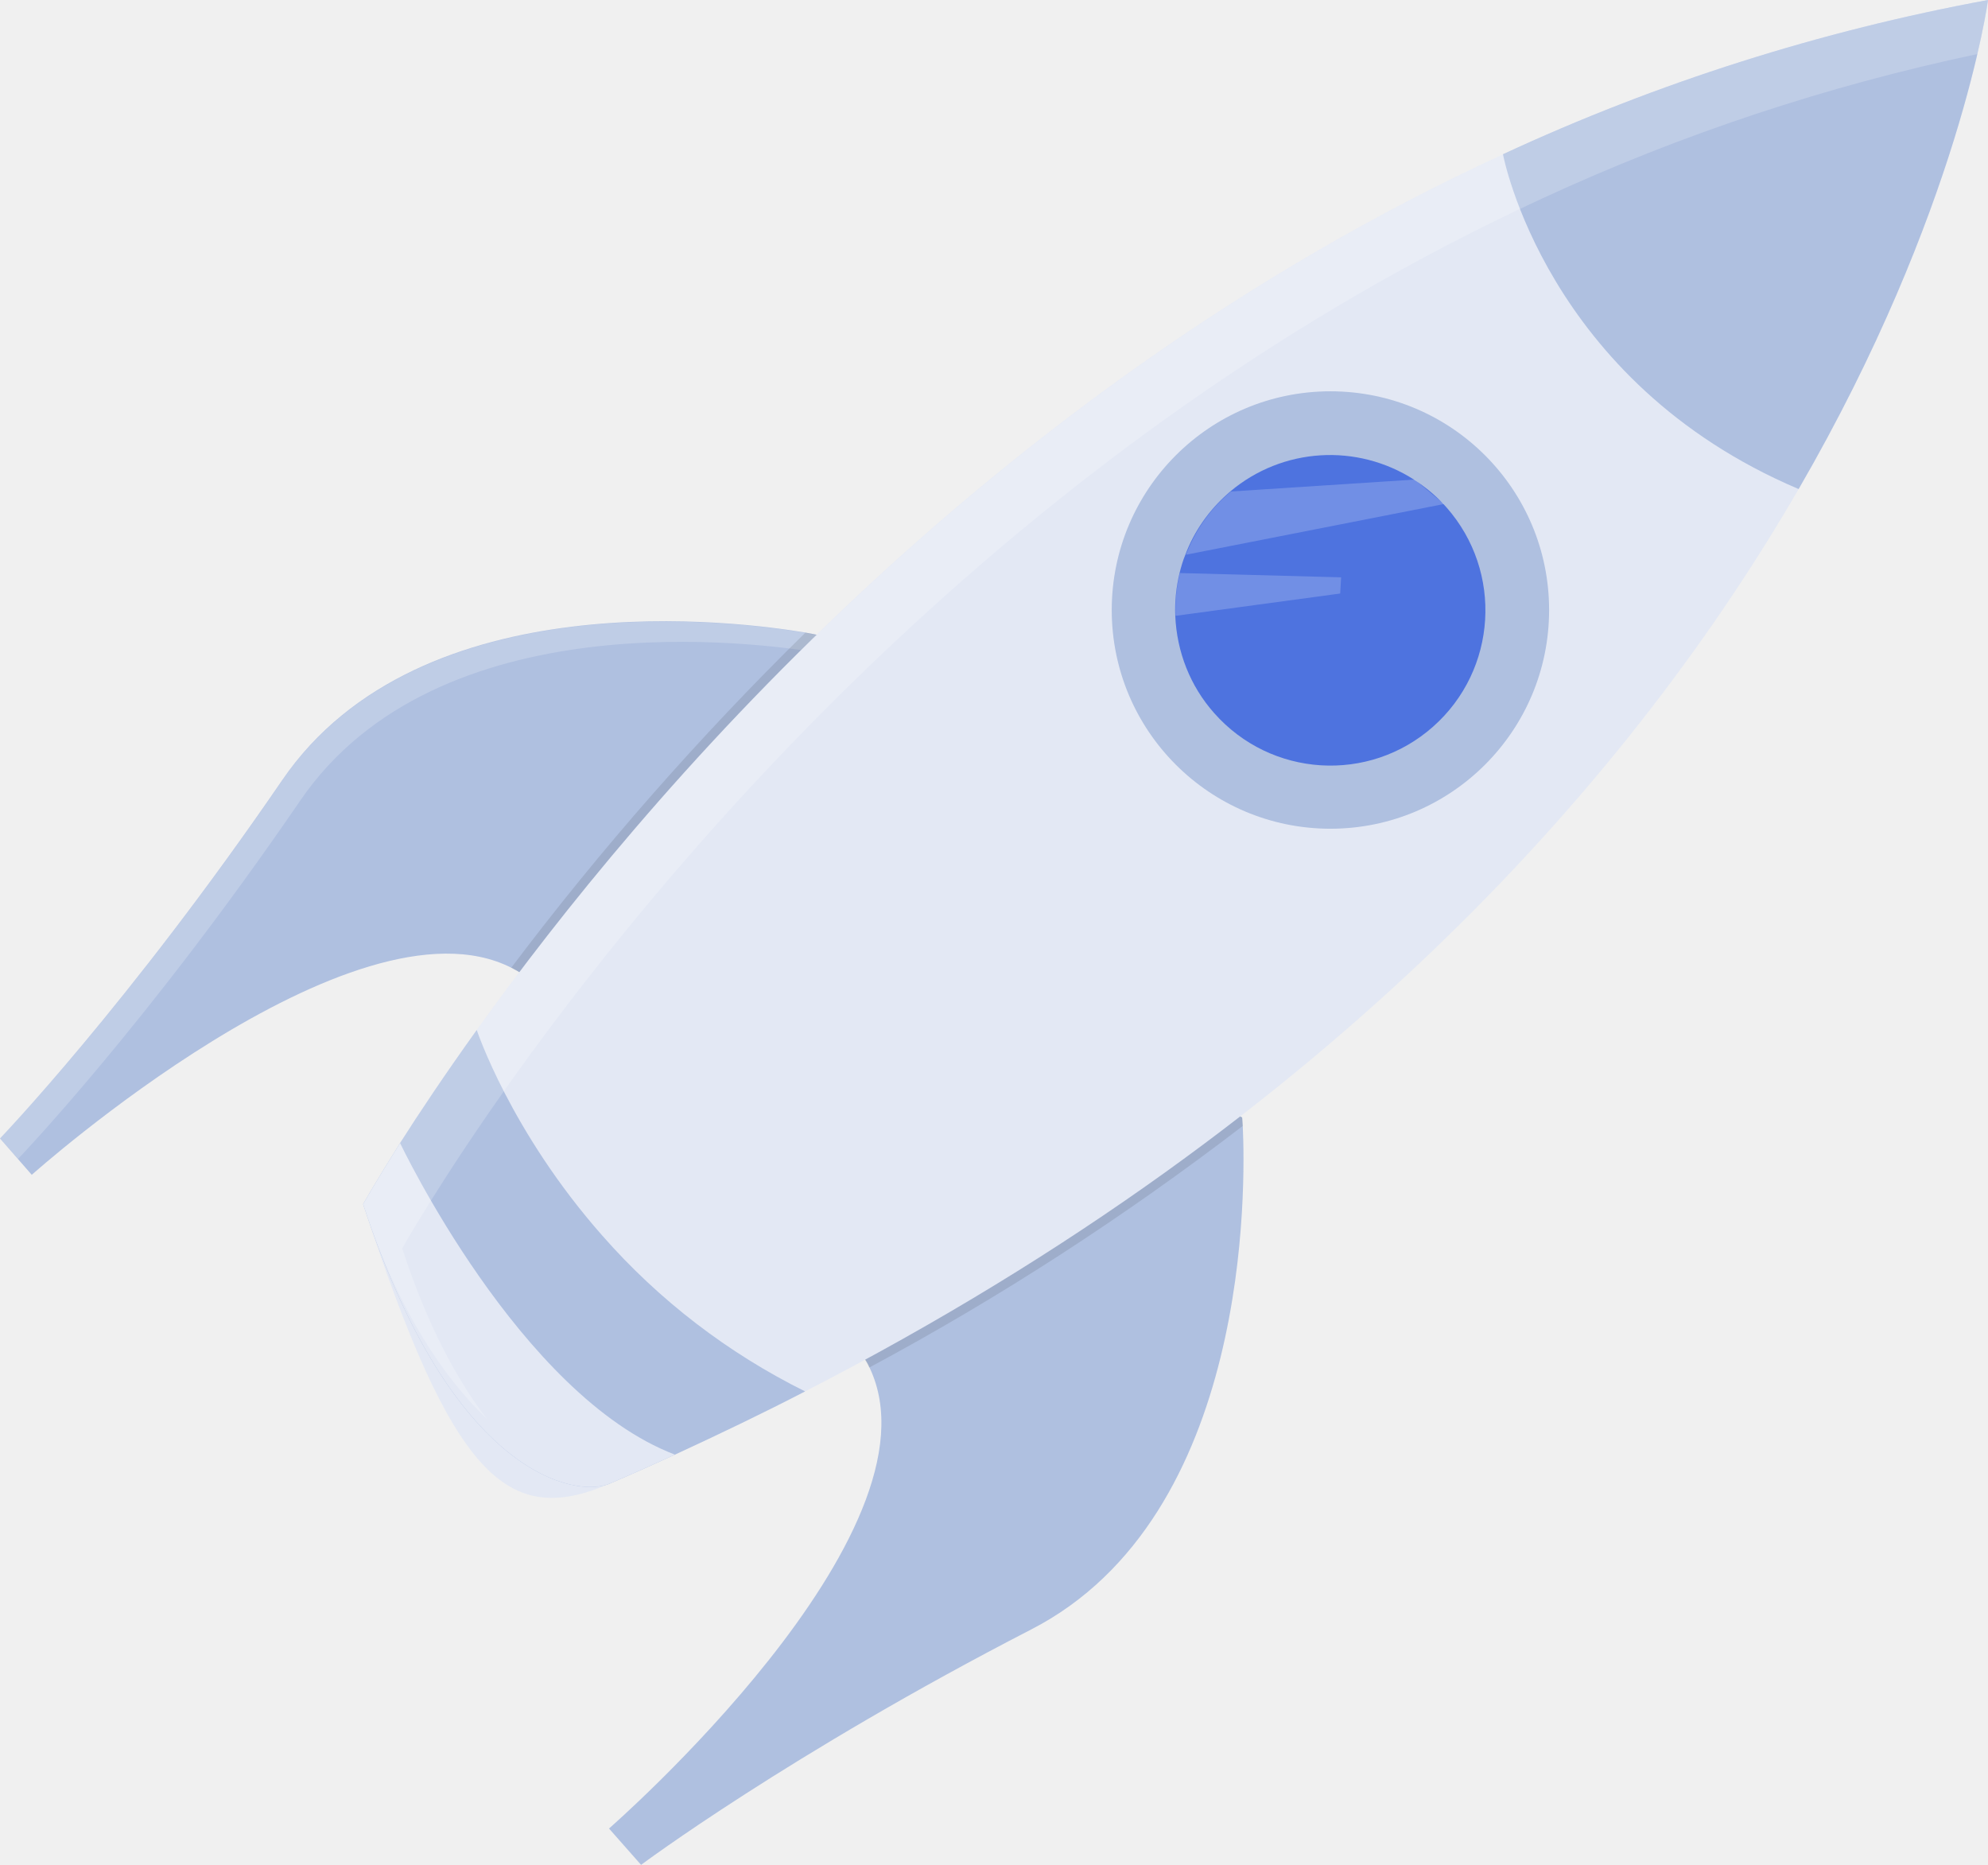
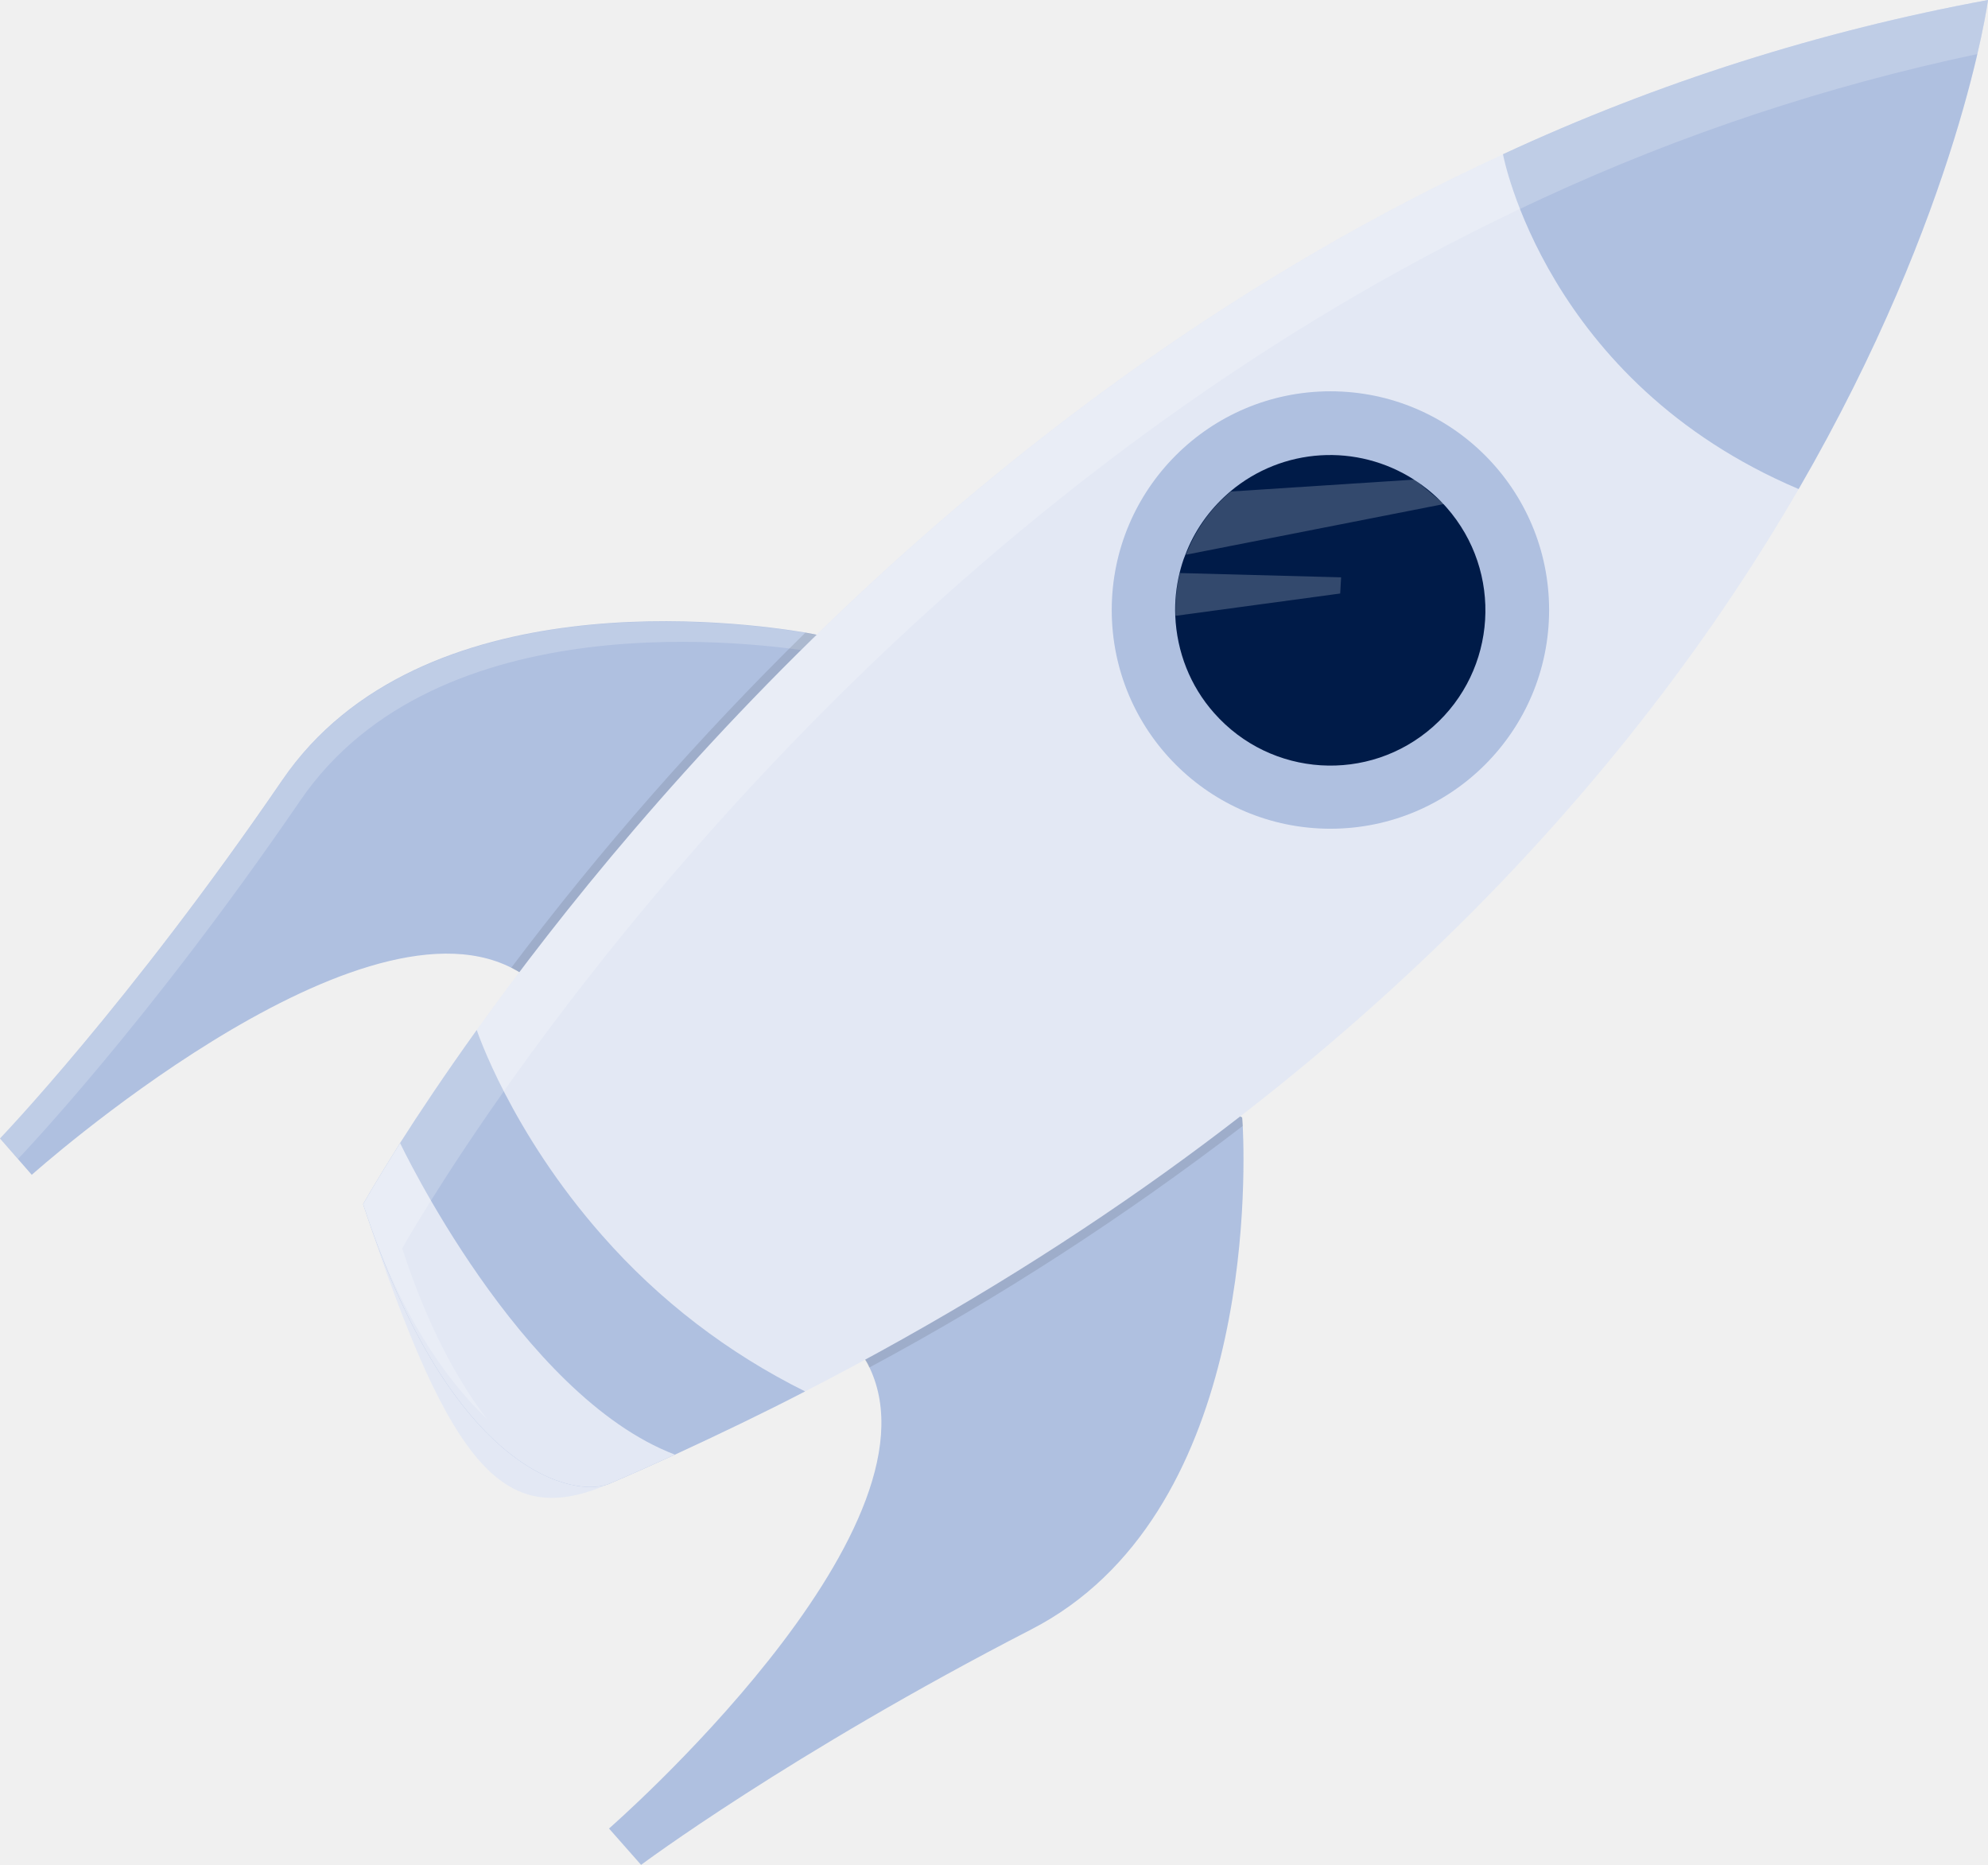
<svg xmlns="http://www.w3.org/2000/svg" version="1.1" id="b759170a-51c3-4e2f-999d-77dec9fd6d11" x="0px" y="0px" viewBox="0 0 650.9 610.5" style="enable-background:new 0 0 650.9 610.5;" xml:space="preserve">
  <style type="text/css">
	.st0{fill:#AFC0E0;}
	.st1{opacity:0.2;fill:#FFFFFF;enable-background:new    ;}
	.st2{opacity:0.1;enable-background:new    ;}
	.st3{fill:#E3E8F4;}
- 	.st4{fill:#4E73DF;}
+ 	.st4{fill:#001B48;}
</style>
  <path class="st0" d="M174,321c-2-1.6-4.2-3-6.6-4.2c-51.8-26.2-157,67.8-157,67.8L0,372.7c0,0,42.1-43.8,92.4-117.3  c45.2-66.1,150.7-51.8,171.4-48.3c2.3,0.4,3.6,0.7,3.6,0.7C298.7,288.3,174,321,174,321z" />
  <path class="st1" d="M269.4,213.9c-0.6-2-1.3-4-2-6c0,0-1.2-0.2-3.6-0.7c-20.7-3.5-126.2-17.8-171.4,48.3C42.1,329,0,372.7,0,372.7  l5.9,6.7c0,0,42.1-43.8,92.4-117.3C143.3,196.3,248,210.2,269.4,213.9z" />
  <path class="st0" d="M337.7,533.4c-79.2,40.8-127.8,77.1-127.8,77.1l-10.5-11.9c0,0,111.1-96.8,85.3-150.9c-0.5-1.2-1.2-2.3-1.9-3.4  c0,0,47.9-119.6,123.9-78.5c0,0,0.1,1,0.2,2.9C407.8,387.8,409.7,496.3,337.7,533.4z" />
  <path class="st2" d="M174,321c-2-1.6-4.2-3-6.6-4.2c29.3-38.9,61.5-75.5,96.3-109.7c2.3,0.4,3.6,0.7,3.6,0.7  C298.7,288.3,174,321,174,321z" />
  <path class="st2" d="M406.9,368.6c-38.6,29.6-79.4,56.1-122.3,79.1c-0.5-1.2-1.2-2.3-1.9-3.4c0,0,47.9-119.6,123.9-78.5  C406.7,365.7,406.8,366.7,406.9,368.6z" />
  <path class="st3" d="M263.6,455.5c-20.3,10.4-41.6,20.5-64,30.2c-33.6,14.6-51.5-2.2-80.7-91.5c0,0,12.5-22.5,37.2-57  c54.3-75.8,167.5-209.1,336.1-286.7C542.7,27.1,596.1,10.1,650.9,0c0,0-9.1,68.8-62,160.1S439.1,365.3,263.6,455.5z" />
  <circle class="st0" cx="435.6" cy="199.7" r="71.6" />
  <path class="st4" d="M469.2,237.9c-21,18.6-53.1,16.6-71.7-4.5c-7.8-8.8-12.2-20-12.7-31.8c-0.2-4.7,0.3-9.4,1.4-14  c0.5-2,1.1-4.1,1.9-6c2.9-7.7,7.7-14.5,13.8-19.9c0.3-0.3,0.6-0.5,0.9-0.8c17.1-14.4,41.5-15.9,60.3-3.8c3.5,2.3,6.7,4.9,9.5,7.9  l1,1.1C492.2,187.2,490.2,219.3,469.2,237.9C469.2,237.8,469.2,237.9,469.2,237.9z" />
  <path class="st0" d="M588.9,160.1c-83-35.2-96.8-109.6-96.8-109.6C542.7,27,596.1,10.1,650.9,0C650.9,0,641.8,68.8,588.9,160.1z" />
  <path class="st0" d="M263.6,455.5c-13.7,7.1-27.9,13.9-42.6,20.7c-7,3.2-14.1,6.4-21.4,9.5c-10.9,4.7-51.5-2.2-80.7-91.5  c0,0,4.1-7.3,12.1-20c6.1-9.6,14.5-22.2,25.1-37c0,0,11,33.2,41.1,67.3C215.8,425.7,238.4,443,263.6,455.5z" />
  <path class="st3" d="M221,476.2c-7,3.2-14.1,6.4-21.4,9.5c-10.9,4.7-51.5-2.2-80.7-91.5c0,0,4.1-7.3,12.1-20  C131,374.2,170.2,456.9,221,476.2z" />
  <path class="st1" d="M463.2,157l-0.1,0l-60.1,3.9c-0.3,0.3-0.6,0.5-0.9,0.8c-6.2,5.4-10.9,12.3-13.8,19.9l84.5-16.6L463.2,157z" />
  <path class="st1" d="M438.8,194.3l-53.9,7.3c-0.2-4.7,0.3-9.4,1.4-14l52.8,1.4L438.8,194.3z" />
  <path class="st1" d="M131.7,408.7c0,0,12.5-22.5,37.2-57C223.2,276,336.4,142.7,504.9,65c45.6-21.1,93.3-36.9,142.5-47.3  C650.1,6.4,650.9,0,650.9,0c-54.8,10.1-108.2,27-158.7,50.5c-168.6,77.7-281.8,211-336.1,286.7c-24.7,34.4-37.2,57-37.2,57  c11.5,35.3,26.6,57,40.5,70.3C149.4,451.4,139.7,433.3,131.7,408.7z" />
</svg>
